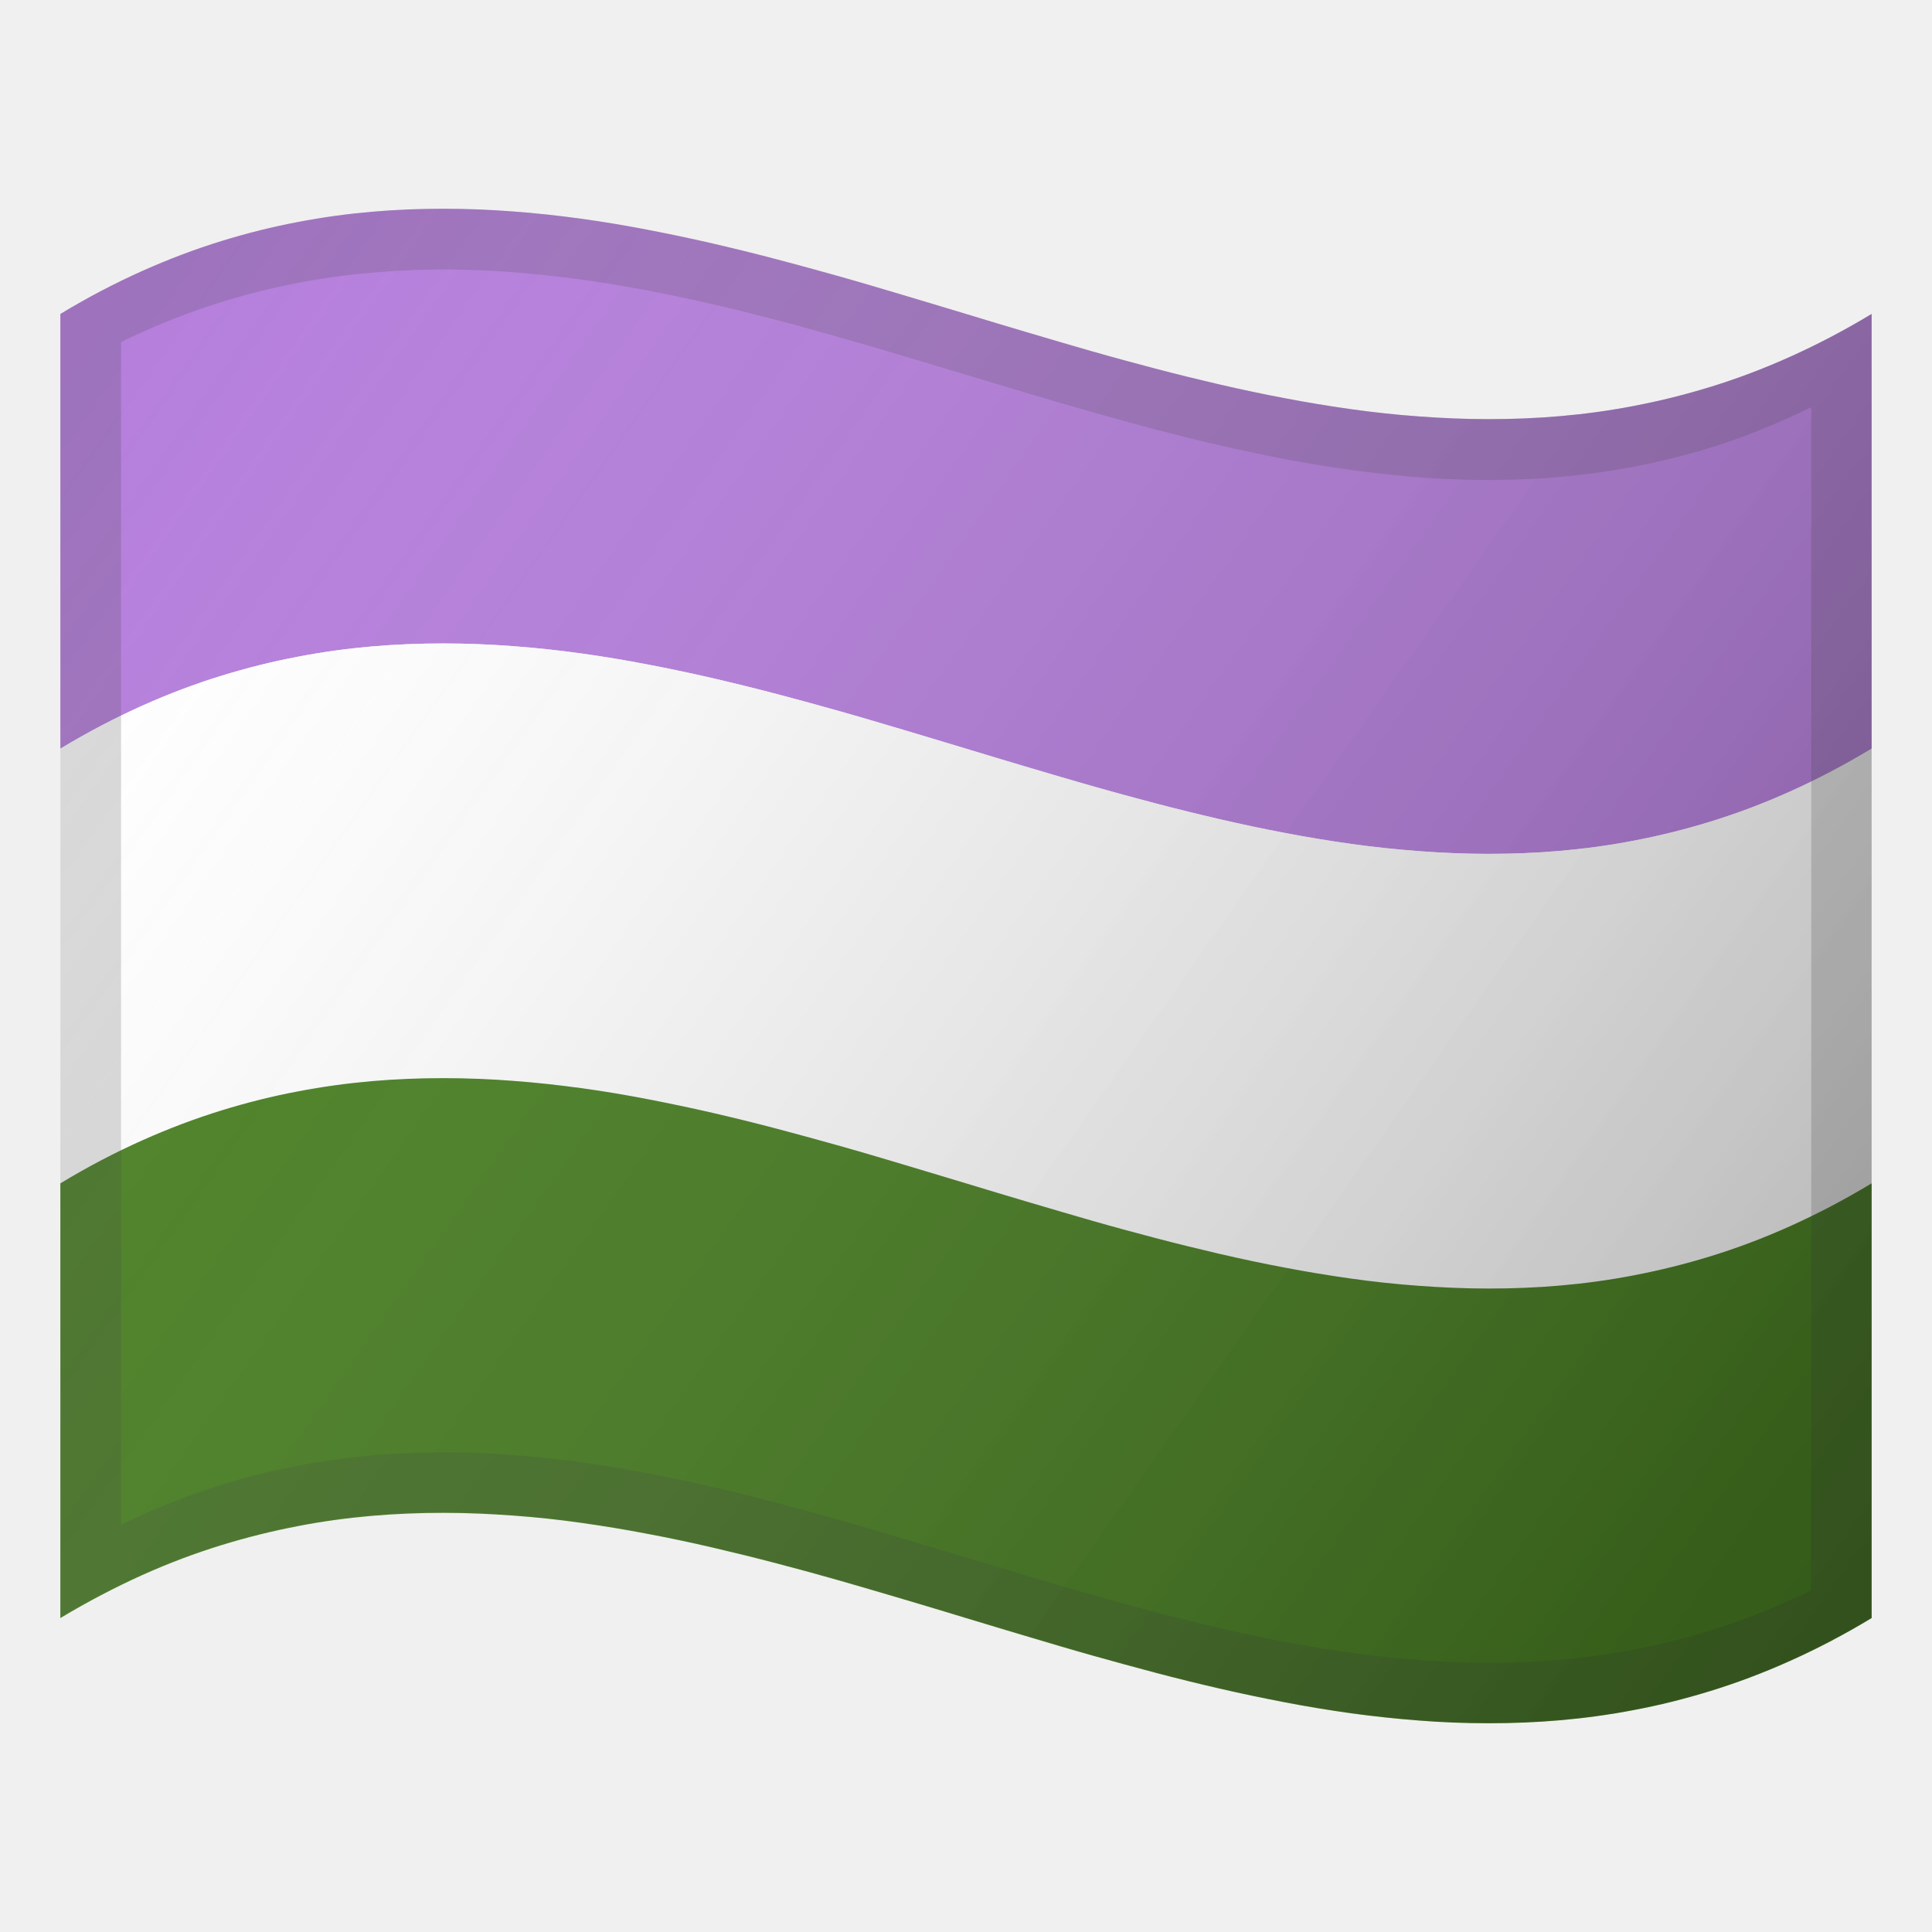
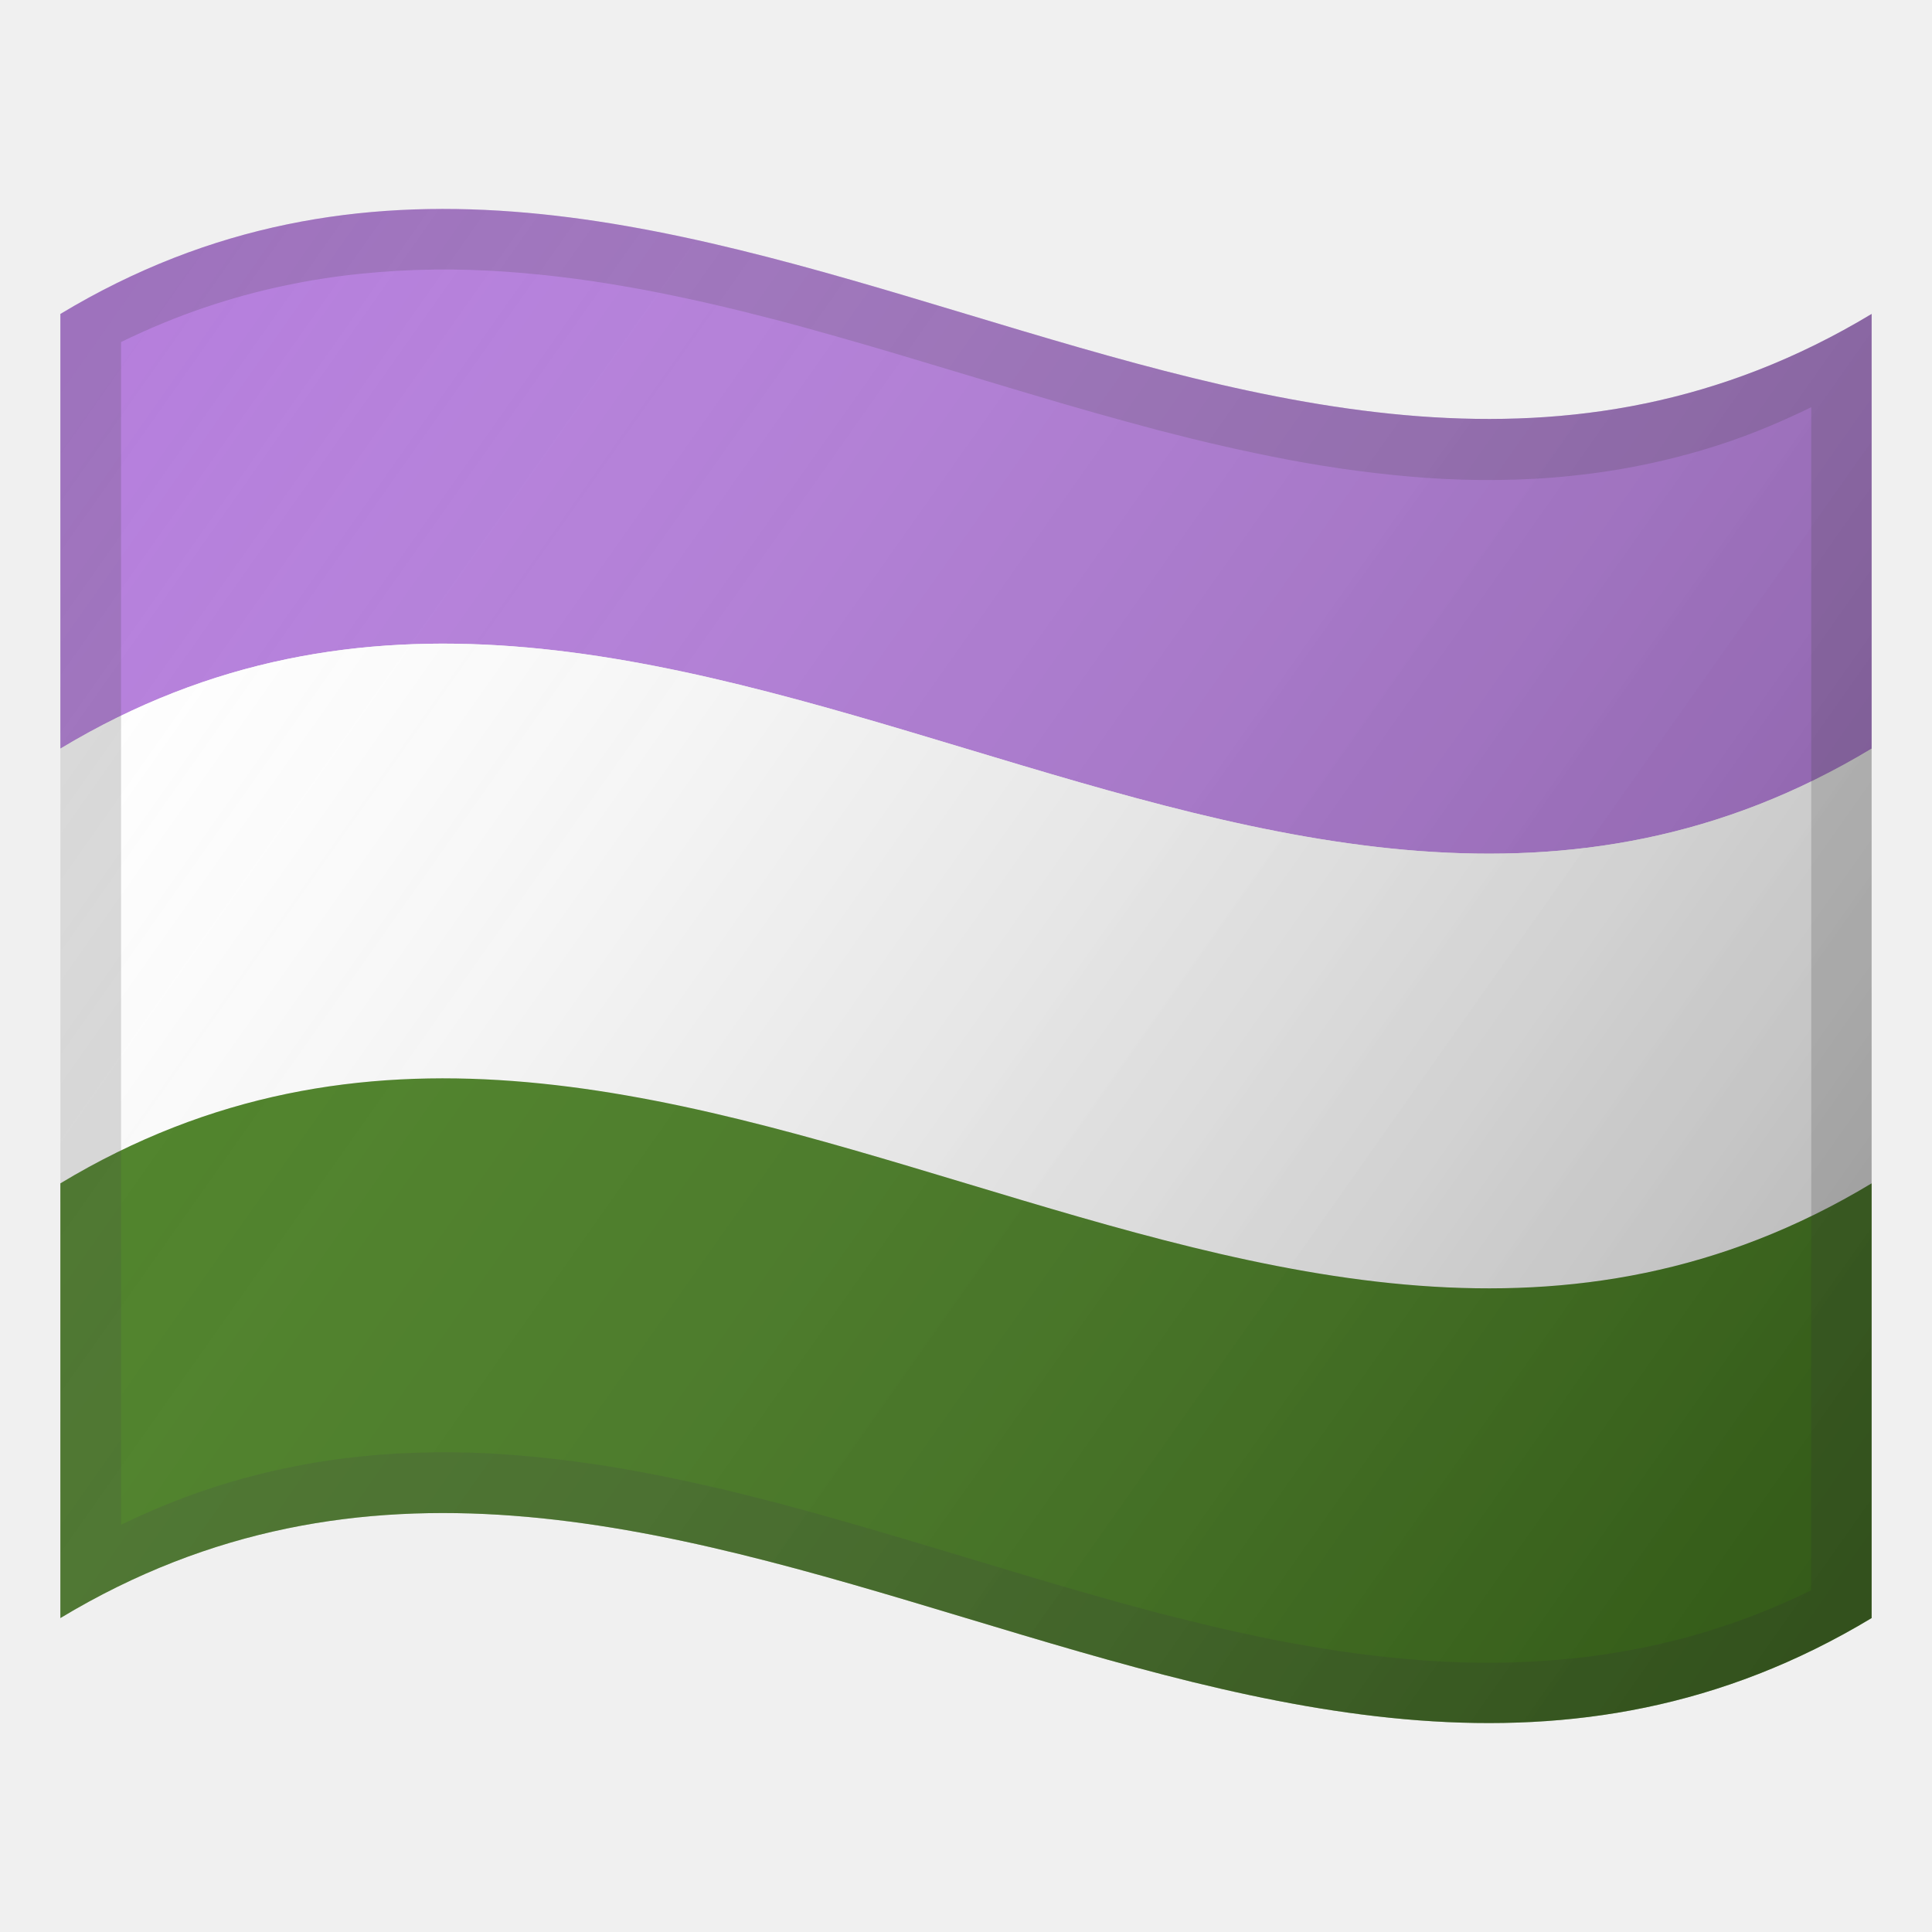
<svg xmlns="http://www.w3.org/2000/svg" enable-background="new 0 0 128 128" viewBox="0 0 128 128">
  <linearGradient id="b" x1="-153" x2="-85.917" y1="-607.79" y2="-607.79" gradientUnits="userSpaceOnUse">
    <stop stop-color="#fff" stop-opacity="0" offset="0" />
    <stop stop-opacity=".287" offset=".287" />
    <stop offset=".525" />
    <stop stop-opacity=".249" offset=".753" />
    <stop stop-color="#fff" stop-opacity="0" offset="1" />
  </linearGradient>
  <rect x="-153" y="-651.76" width="67.08" height="87.93" fill="url(#b)" opacity=".2" />
-   <path d="m124 49.60c-1.85 1.12-3.66 2.06-5.43 2.85-1.78 0.8-3.52 1.45-5.24 1.98s-3.4 0.95-5.06 1.26c-1.66 0.32-3.29 0.54-4.89 0.68s-3.19 0.2-4.75 0.2-3.1-0.06-4.62-0.18-3.02-0.28-4.5-0.48c-1.48-0.21-2.95-0.45-4.4-0.73s-2.89-0.58-4.32-0.91-2.85-0.68-4.25-1.05c-1.41-0.37-2.81-0.76-4.21-1.15s-2.79-0.81-4.17-1.22c-1.39-0.41-2.77-0.83-4.16-1.25-1.38-0.42-2.77-0.84-4.16-1.25s-2.78-0.82-4.17-1.22c-1.4-0.4-2.8-0.78-4.21-1.15s-2.83-0.72-4.25-1.05-2.87-0.64-4.32-0.91c-1.45-0.28-2.92-0.52-4.4-0.73s-2.98-0.37-4.5-0.48-3.06-0.18-4.62-0.18-3.14 0.06-4.75 0.2-3.24 0.36-4.89 0.68c-1.66 0.32-3.34 0.73-5.06 1.26s-3.46 1.18-5.24 1.98c-1.77 0.8-3.58 1.74-5.43 2.85v-28.8c1.85-1.12 3.66-2.06 5.43-2.85s3.52-1.45 5.24-1.98 3.4-0.95 5.06-1.26c1.66-0.32 3.29-0.54 4.89-0.68 1.61-0.14 3.19-0.2 4.75-0.2s3.1 0.06 4.62 0.18c1.52 0.11 3.02 0.28 4.5 0.48s2.95 0.45 4.4 0.73 2.89 0.58 4.32 0.91 2.85 0.68 4.25 1.05c1.41 0.37 2.81 0.76 4.21 1.15s2.79 0.81 4.17 1.22 2.77 0.83 4.16 1.25c1.38 0.42 2.77 0.84 4.16 1.25s2.78 0.82 4.17 1.22 2.8 0.78 4.21 1.15 2.83 0.72 4.25 1.05c1.43 0.33 2.87 0.64 4.32 0.91 1.45 0.28 2.92 0.52 4.4 0.73s2.98 0.37 4.5 0.48 3.06 0.18 4.62 0.18 3.14-0.06 4.75-0.2 3.24-0.36 4.89-0.68c1.66-0.32 3.34-0.73 5.06-1.26s3.46-1.18 5.24-1.98 3.59-1.74 5.43-2.85v28.8z" fill="#B57EDC" />
-   <path d="m124 78.40c-1.85 1.12-3.66 2.06-5.43 2.85-1.78 0.8-3.52 1.45-5.24 1.98s-3.4 0.95-5.06 1.26c-1.66 0.32-3.29 0.54-4.89 0.68s-3.19 0.2-4.75 0.2-3.1-0.06-4.62-0.18-3.02-0.28-4.5-0.48c-1.48-0.21-2.95-0.45-4.4-0.73s-2.89-0.58-4.32-0.91-2.85-0.68-4.25-1.05c-1.41-0.37-2.81-0.76-4.21-1.15s-2.79-0.81-4.17-1.22c-1.39-0.41-2.77-0.83-4.16-1.25-1.38-0.42-2.77-0.84-4.16-1.25s-2.78-0.82-4.17-1.22c-1.4-0.4-2.8-0.78-4.21-1.15s-2.83-0.72-4.25-1.05-2.87-0.64-4.32-0.91c-1.45-0.28-2.92-0.52-4.4-0.73s-2.98-0.37-4.5-0.48-3.06-0.18-4.62-0.18-3.14 0.06-4.75 0.2-3.24 0.36-4.89 0.68c-1.66 0.32-3.34 0.73-5.06 1.26s-3.46 1.18-5.24 1.98c-1.77 0.8-3.58 1.74-5.43 2.85v-28.8c1.85-1.12 3.66-2.06 5.43-2.85s3.52-1.45 5.24-1.98 3.4-0.95 5.06-1.26c1.66-0.32 3.29-0.54 4.89-0.68 1.61-0.14 3.19-0.2 4.75-0.2s3.1 0.06 4.62 0.18c1.52 0.11 3.02 0.28 4.5 0.48s2.95 0.45 4.4 0.73 2.89 0.58 4.32 0.91 2.85 0.68 4.25 1.05c1.41 0.37 2.81 0.76 4.21 1.15s2.79 0.81 4.17 1.22 2.77 0.83 4.16 1.25c1.38 0.42 2.77 0.84 4.16 1.25s2.78 0.82 4.17 1.22 2.8 0.78 4.21 1.15 2.83 0.72 4.25 1.05c1.43 0.33 2.87 0.64 4.32 0.91 1.45 0.28 2.92 0.52 4.4 0.73s2.98 0.37 4.5 0.48 3.06 0.18 4.62 0.18 3.14-0.06 4.75-0.2 3.24-0.36 4.89-0.68c1.66-0.32 3.34-0.73 5.06-1.26s3.46-1.18 5.24-1.98 3.59-1.74 5.43-2.85v28.8z" fill="#FFF" />
-   <path d="m124 107.20c-1.85 1.12-3.66 2.06-5.43 2.85-1.78 0.8-3.52 1.45-5.24 1.98s-3.4 0.95-5.06 1.26c-1.66 0.32-3.29 0.54-4.89 0.68s-3.19 0.2-4.75 0.2-3.1-0.06-4.62-0.18-3.02-0.28-4.5-0.48c-1.48-0.21-2.95-0.45-4.4-0.73s-2.89-0.58-4.32-0.91-2.85-0.68-4.25-1.05c-1.41-0.37-2.81-0.76-4.21-1.15s-2.79-0.81-4.17-1.22c-1.39-0.41-2.77-0.83-4.16-1.25-1.38-0.42-2.77-0.84-4.16-1.25s-2.78-0.82-4.17-1.22c-1.4-0.4-2.8-0.78-4.21-1.15s-2.83-0.72-4.25-1.05-2.87-0.64-4.32-0.91c-1.45-0.28-2.92-0.52-4.4-0.73s-2.98-0.37-4.5-0.48-3.06-0.18-4.62-0.18-3.14 0.06-4.75 0.2-3.24 0.36-4.89 0.68c-1.66 0.32-3.34 0.73-5.06 1.26s-3.46 1.18-5.24 1.98c-1.77 0.8-3.58 1.74-5.43 2.85v-28.8c1.85-1.12 3.66-2.06 5.43-2.85s3.52-1.45 5.24-1.98 3.4-0.95 5.06-1.26c1.66-0.32 3.29-0.54 4.89-0.68 1.61-0.14 3.19-0.2 4.75-0.2s3.1 0.06 4.62 0.18c1.52 0.11 3.02 0.28 4.5 0.48s2.95 0.45 4.4 0.73 2.89 0.58 4.32 0.91 2.85 0.68 4.25 1.05c1.41 0.37 2.81 0.76 4.21 1.15s2.79 0.81 4.17 1.22 2.77 0.83 4.16 1.25c1.38 0.42 2.77 0.84 4.16 1.25s2.78 0.82 4.17 1.22 2.8 0.78 4.21 1.15 2.83 0.72 4.25 1.05c1.43 0.33 2.87 0.64 4.32 0.91 1.45 0.28 2.92 0.52 4.4 0.73s2.98 0.37 4.5 0.48 3.06 0.18 4.62 0.18 3.14-0.06 4.75-0.2 3.24-0.36 4.89-0.68c1.66-0.32 3.34-0.73 5.06-1.26s3.46-1.18 5.24-1.98 3.59-1.74 5.43-2.85v28.8z" fill="#4A8123" />
-   <g opacity=".2">
-     <path d="m120 26.98v5.44 4.72 4.48s0 3.06 0 4.72v5.44 5.33s0 3.2 0 4.69v4.37 4.37 4.69s0 3.41 0 5.33v5.44s0 3.21 0 4.72v4.48 4.72s0 3.45 0 5.44c-1.87 0.91-3.69 1.66-5.49 2.27-1.79 0.61-3.55 1.09-5.27 1.45s-3.42 0.63-5.08 0.8-3.3 0.26-4.9 0.28-3.19-0.03-4.75-0.14-3.09-0.27-4.61-0.47-3.01-0.45-4.49-0.72-2.95-0.59-4.4-0.92-2.89-0.69-4.32-1.06-2.85-0.77-4.26-1.17-2.82-0.81-4.22-1.23l-4.2-1.26c-1.4-0.42-2.8-0.85-4.2-1.26s-2.81-0.83-4.22-1.23-2.83-0.79-4.26-1.17c-1.43-0.37-2.87-0.73-4.32-1.06s-2.92-0.64-4.4-0.92-2.98-0.52-4.49-0.72c-1.52-0.2-3.05-0.36-4.61-0.47s-3.14-0.16-4.75-0.14-3.24 0.1-4.9 0.28c-1.66 0.17-3.35 0.43-5.08 0.8-1.72 0.37-3.48 0.84-5.27 1.45s-3.62 1.36-5.49 2.27v-5.44-4.72-4.48-4.72-5.44-5.33s0-3.2 0-4.69 0-2.93 0-4.37v-4.37s0-3.04 0-4.69 0-3.41 0-5.33v-5.43-4.72s0-2.97 0-4.48v-4.72-5.43c1.87-0.91 3.69-1.66 5.49-2.27s3.55-1.09 5.27-1.45c1.72-0.37 3.42-0.63 5.08-0.8s3.3-0.26 4.9-0.28c1.61-0.02 3.19 0.03 4.75 0.14s3.09 0.27 4.61 0.47 3.01 0.45 4.49 0.72c1.48 0.28 2.95 0.59 4.4 0.92s2.89 0.69 4.32 1.06 2.85 0.77 4.26 1.17 2.82 0.81 4.22 1.23 2.8 0.84 4.2 1.26 2.8 0.85 4.2 1.26c1.4 0.42 2.81 0.83 4.22 1.23s2.83 0.79 4.26 1.17c1.43 0.37 2.87 0.73 4.32 1.06s2.92 0.64 4.4 0.92 2.98 0.52 4.49 0.72c1.52 0.2 3.05 0.36 4.61 0.47s3.14 0.16 4.75 0.14 3.24-0.1 4.9-0.28c1.66-0.17 3.35-0.43 5.08-0.8 1.72-0.37 3.48-0.84 5.27-1.45s3.62-1.38 5.49-2.29m4-6.18c-1.85 1.12-3.66 2.06-5.43 2.85-1.78 0.8-3.52 1.45-5.24 1.98s-3.4 0.95-5.06 1.26c-1.66 0.32-3.29 0.54-4.89 0.68s-3.19 0.2-4.75 0.2-3.1-0.06-4.62-0.18c-1.52-0.11-3.02-0.28-4.5-0.48-1.48-0.21-2.95-0.45-4.4-0.73s-2.89-0.58-4.32-0.91-2.85-0.68-4.25-1.05c-1.41-0.37-2.81-0.76-4.21-1.15s-2.79-0.81-4.17-1.22c-1.39-0.41-2.77-0.83-4.16-1.25-1.38-0.42-2.77-0.84-4.16-1.25s-2.78-0.82-4.17-1.22-2.8-0.78-4.21-1.15-2.83-0.72-4.25-1.05c-1.43-0.33-2.87-0.64-4.32-0.91-1.45-0.28-2.92-0.52-4.4-0.73s-2.98-0.37-4.5-0.48-3.06-0.18-4.62-0.18-3.14 0.06-4.75 0.2-3.24 0.36-4.89 0.68c-1.66 0.32-3.34 0.73-5.06 1.26s-3.46 1.18-5.24 1.98-3.58 1.73-5.43 2.85v5.33s0 3.2 0 4.69v4.37 4.37 4.69s0 3.41 0 5.33v0.02 5.33s0 3.2 0 4.69v4.37 4.37 4.69s0 3.41 0 5.33v5.33s0 3.2 0 4.69 0 2.93 0 4.37 0 2.88 0 4.37 0 3.04 0 4.69 0 3.41 0 5.33c1.85-1.12 3.66-2.06 5.43-2.85 1.78-0.8 3.52-1.45 5.24-1.98s3.4-0.95 5.06-1.26c1.66-0.32 3.29-0.54 4.89-0.68 1.61-0.14 3.19-0.2 4.75-0.2s3.1 0.06 4.62 0.18c1.52 0.11 3.02 0.28 4.5 0.48 1.48 0.21 2.95 0.45 4.4 0.73s2.89 0.58 4.32 0.91 2.85 0.68 4.25 1.05c1.41 0.37 2.81 0.76 4.21 1.15 1.4 0.4 2.79 0.81 4.17 1.22s2.77 0.83 4.16 1.25c1.38 0.42 2.77 0.84 4.16 1.25s2.78 0.82 4.17 1.22c1.4 0.4 2.8 0.78 4.21 1.15s2.83 0.72 4.25 1.05c1.43 0.33 2.87 0.64 4.32 0.91 1.45 0.28 2.92 0.52 4.4 0.73s2.98 0.37 4.5 0.48 3.06 0.18 4.62 0.18 3.14-0.06 4.75-0.2 3.24-0.36 4.89-0.68c1.66-0.32 3.34-0.73 5.06-1.26s3.46-1.18 5.24-1.98 3.59-1.74 5.43-2.85v-5.33s0-3.2 0-4.69 0-2.93 0-4.37 0-2.88 0-4.37 0-3.04 0-4.69 0-3.41 0-5.33v-5.33s0-3.2 0-4.69v-4.37-4.37-4.69s0-3.41 0-5.33v-0.02-5.33s0-3.2 0-4.69v-4.37-4.37-4.69s0-3.41 0-5.33z" fill="#424242" />
-   </g>
+   <path d="M4 20.8c40 -24.1 80 24.1 120 0v28.8c-40 24.1 -80 -24.1 -120 0z" fill="#B57EDC" />
+   <path d="M4 49.6c40 -24.1 80 24.1 120 0v28.8c-40 24.1 -80 -24.1 -120 0z" fill="#FFF" />
+   <path d="M4 78.4c40 -24.1 80 24.1 120 0v28.8c-40 24.1 -80 -24.1 -120 0z" fill="#4A8123" />
+   <path d="m120 26.98v5.44 4.72 4.48s0 3.06 0 4.72v5.44 5.33s0 3.2 0 4.69v4.37 4.37 4.69s0 3.41 0 5.33v5.44s0 3.21 0 4.72v4.48 4.72s0 3.45 0 5.44c-1.87 0.91-3.69 1.66-5.49 2.27-1.79 0.61-3.55 1.09-5.27 1.45s-3.42 0.63-5.08 0.8-3.3 0.26-4.9 0.28-3.19-0.03-4.75-0.14-3.09-0.27-4.61-0.47-3.01-0.45-4.49-0.72-2.95-0.59-4.4-0.92-2.89-0.69-4.32-1.06-2.85-0.77-4.26-1.17-2.82-0.81-4.22-1.23l-4.2-1.26c-1.4-0.42-2.8-0.85-4.2-1.26s-2.81-0.83-4.22-1.23-2.83-0.79-4.26-1.17c-1.43-0.37-2.87-0.73-4.32-1.06s-2.92-0.64-4.4-0.92-2.98-0.52-4.49-0.72c-1.52-0.2-3.05-0.36-4.61-0.47s-3.14-0.16-4.75-0.14-3.24 0.1-4.9 0.28c-1.66 0.17-3.35 0.43-5.08 0.8-1.72 0.37-3.48 0.84-5.27 1.45s-3.62 1.36-5.49 2.27v-5.44-4.72-4.48-4.72-5.44-5.33s0-3.2 0-4.69 0-2.93 0-4.37v-4.37s0-3.04 0-4.69 0-3.41 0-5.33v-5.43-4.72s0-2.97 0-4.48v-4.72-5.43c1.87-0.91 3.69-1.66 5.49-2.27s3.55-1.09 5.27-1.45c1.72-0.37 3.42-0.63 5.08-0.8s3.3-0.26 4.9-0.28c1.61-0.02 3.19 0.03 4.75 0.14s3.09 0.27 4.61 0.47 3.01 0.45 4.49 0.72c1.48 0.28 2.95 0.59 4.4 0.92s2.89 0.69 4.32 1.06 2.85 0.77 4.26 1.17 2.82 0.81 4.22 1.23 2.8 0.84 4.2 1.26 2.8 0.85 4.2 1.26c1.4 0.42 2.81 0.83 4.22 1.23s2.83 0.79 4.26 1.17c1.43 0.37 2.87 0.73 4.32 1.06s2.92 0.64 4.4 0.92 2.98 0.52 4.49 0.72c1.52 0.2 3.05 0.36 4.61 0.47s3.14 0.16 4.75 0.14 3.24-0.1 4.9-0.28c1.66-0.17 3.35-0.43 5.08-0.8 1.72-0.37 3.48-0.84 5.27-1.45s3.62-1.38 5.49-2.29m4-6.18c-40 24.1 -80 -24.1 -120 0v86.4c40-24.1 80 24.1 120 0z" fill="#424242" opacity=".2" />
  <linearGradient id="a" x1="5.37" x2="122.37" y1="22.659" y2="105.16" gradientUnits="userSpaceOnUse">
    <stop stop-color="#fff" stop-opacity="0" offset="0" />
    <stop stop-color="#C8C8C8" stop-opacity=".165" offset=".165" />
    <stop stop-color="#828282" stop-opacity=".393" offset=".393" />
    <stop stop-color="#4A4A4A" stop-opacity=".6" offset=".6" />
    <stop stop-color="#222" stop-opacity=".776" offset=".776" />
    <stop stop-color="#090909" stop-opacity=".915" offset=".915" />
    <stop offset="1" />
  </linearGradient>
-   <path d="m124 107.2c-1.85 1.12-3.66 2.06-5.43 2.85-1.78 0.8-3.52 1.45-5.24 1.98s-3.4 0.95-5.06 1.26c-1.66 0.32-3.29 0.54-4.89 0.68-1.61 0.14-3.19 0.2-4.75 0.2s-3.1-0.06-4.62-0.18c-1.52-0.11-3.02-0.28-4.5-0.48-1.48-0.21-2.95-0.45-4.4-0.73s-2.89-0.58-4.32-0.91-2.85-0.68-4.25-1.05-2.81-0.76-4.21-1.15c-1.4-0.4-2.79-0.81-4.17-1.22-1.39-0.41-2.77-0.83-4.16-1.25-1.38-0.42-2.77-0.84-4.16-1.25s-2.78-0.82-4.17-1.22c-1.4-0.4-2.8-0.78-4.21-1.15s-2.83-0.72-4.25-1.05-2.87-0.64-4.32-0.91c-1.45-0.28-2.92-0.52-4.4-0.73s-2.98-0.37-4.5-0.48-3.06-0.18-4.62-0.18-3.14 0.06-4.75 0.2-3.24 0.36-4.89 0.68c-1.66 0.32-3.34 0.73-5.06 1.26s-3.46 1.18-5.24 1.98-3.59 1.74-5.43 2.85v-5.61-5.32-5.07-4.86-4.68s0-3.05 0-4.54v-4.43s0-2.92 0-4.36 0-2.89 0-4.33v-4.33-4.36-4.43s0-3 0-4.54 0-3.09 0-4.68v-4.86s0-3.34 0-5.07v-5.32-5.61c1.85-1.12 3.66-2.06 5.43-2.85s3.52-1.45 5.24-1.98 3.4-0.95 5.06-1.26c1.66-0.32 3.29-0.54 4.89-0.68 1.61-0.14 3.19-0.2 4.75-0.2s3.1 0.06 4.62 0.18c1.52 0.11 3.02 0.28 4.5 0.48s2.95 0.45 4.4 0.73 2.89 0.58 4.32 0.91 2.85 0.68 4.25 1.05c1.41 0.37 2.81 0.76 4.21 1.15s2.79 0.81 4.17 1.22 2.77 0.83 4.16 1.25c1.38 0.42 2.77 0.84 4.16 1.25s2.78 0.82 4.17 1.22 2.8 0.78 4.21 1.15 2.83 0.72 4.25 1.05c1.43 0.33 2.87 0.64 4.32 0.91 1.45 0.28 2.92 0.52 4.4 0.73s2.98 0.37 4.5 0.48 3.06 0.18 4.62 0.18 3.14-0.06 4.75-0.2 3.24-0.36 4.89-0.68c1.66-0.32 3.34-0.73 5.06-1.26s3.46-1.18 5.24-1.98 3.59-1.74 5.43-2.85v5.61 5.32 5.07s0 3.27 0 4.86v4.68s0 3.05 0 4.54 0 2.97 0 4.43v4.36 4.33 4.33s0 2.9 0 4.36 0 2.94 0 4.43v4.54s0 3.09 0 4.68v4.86 5.07 5.32 5.61z" fill="url(#a)" opacity=".3" />
+   <path d="M4 20.8c40 -24.1 80 24.1 120 0v86.4c-40 24.1 -80 -24.1 -120 0z" fill="url(#a)" opacity=".3" />
</svg>
